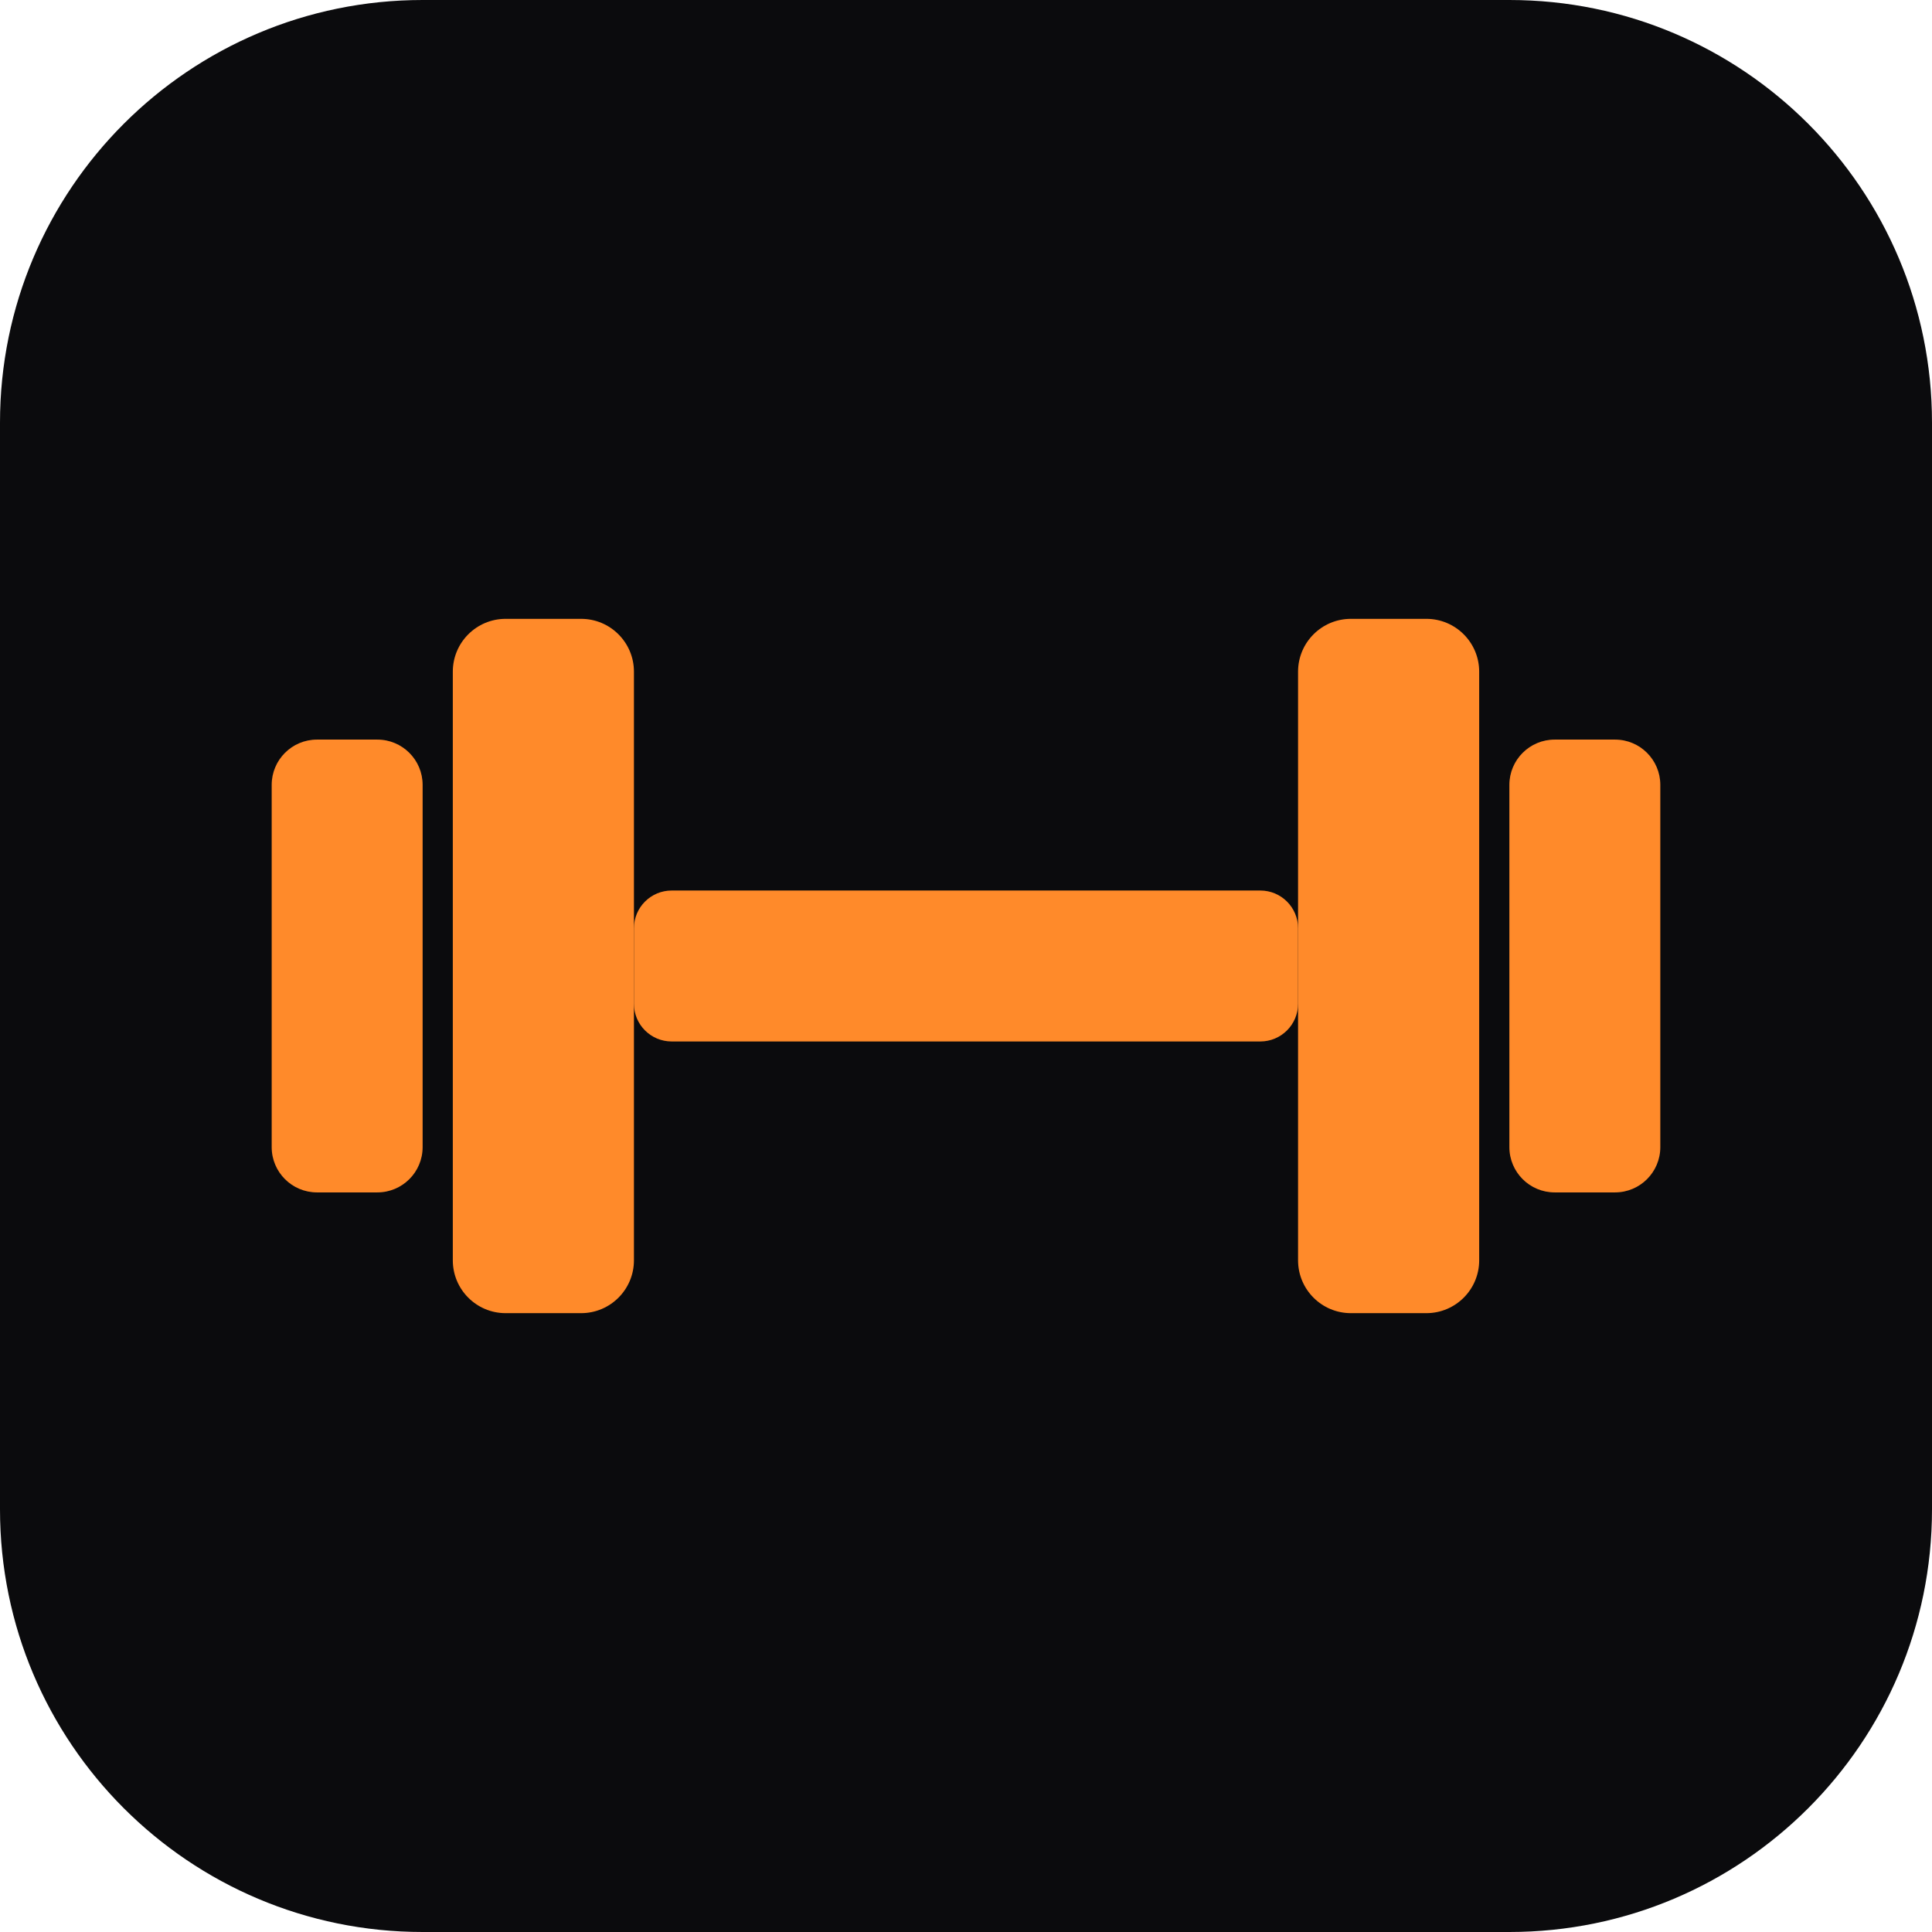
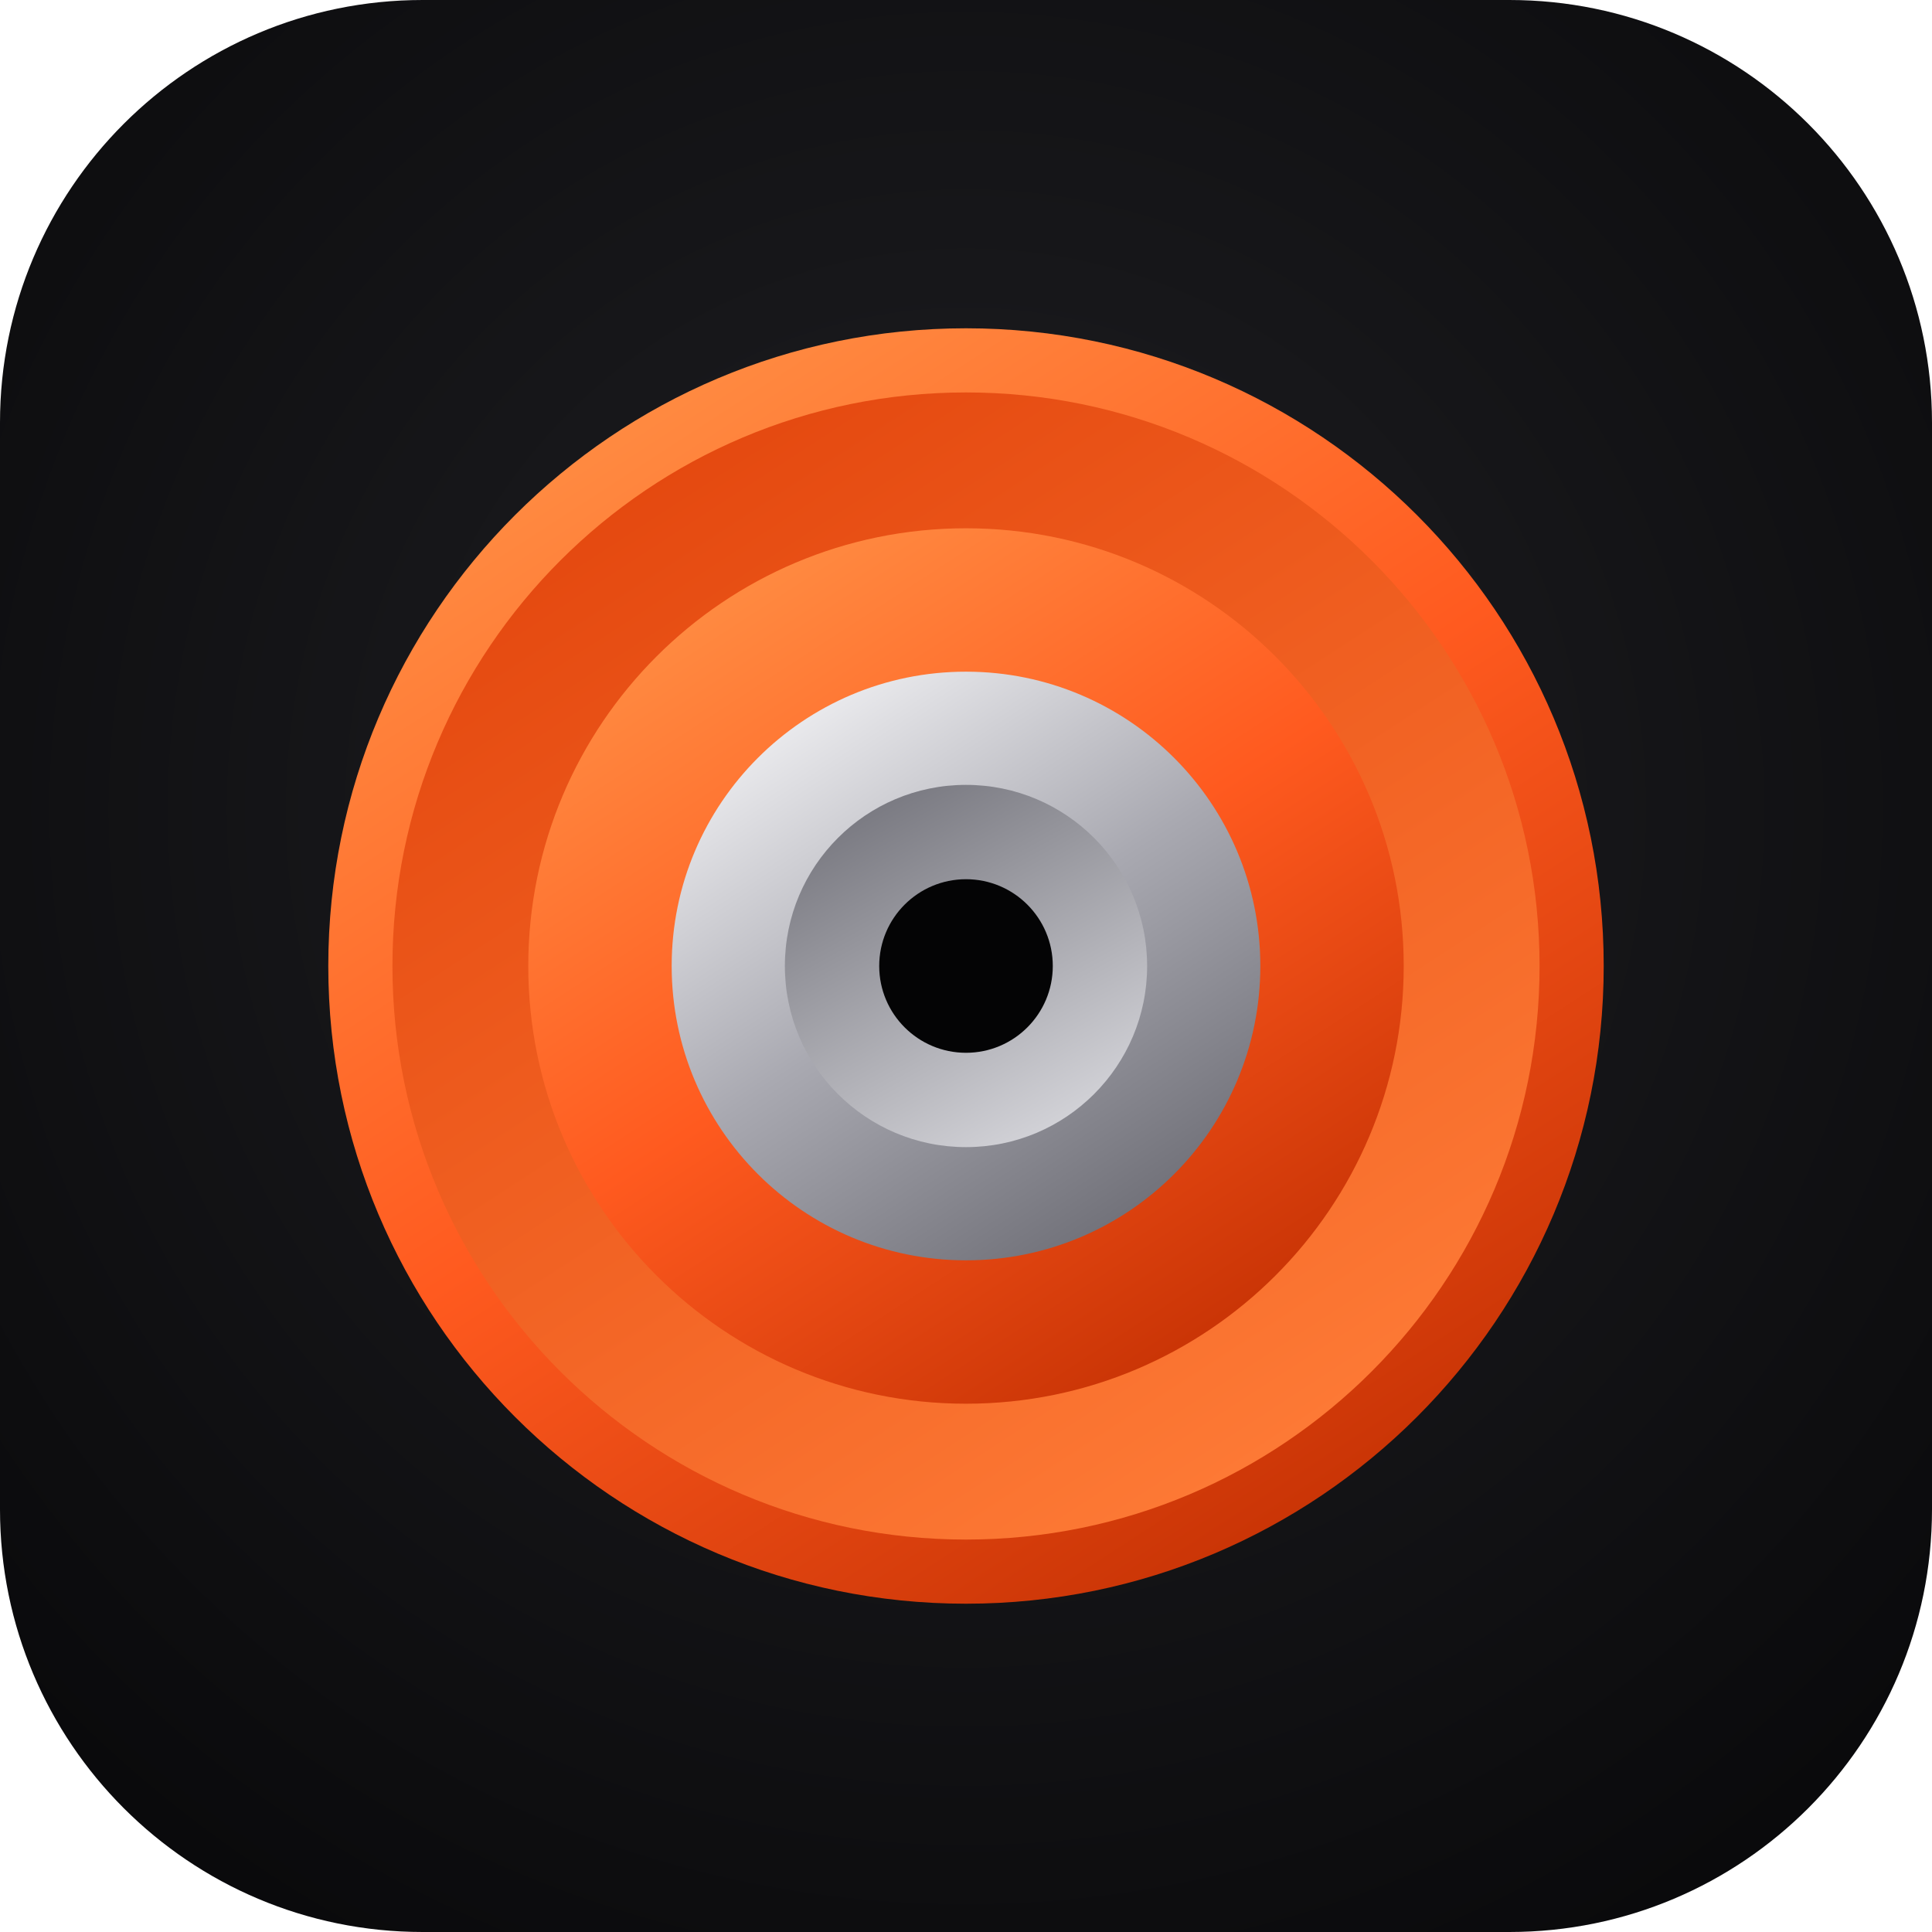
<svg xmlns="http://www.w3.org/2000/svg" viewBox="0 0 512 512">
-   <rect width="512" height="512" rx="112" fill="#0b0b0d" />
-   <g fill="#ff8a2a">
-     <rect x="72" y="196" width="40" height="120" rx="12" />
-     <rect x="120" y="164" width="48" height="184" rx="14" />
-     <rect x="344" y="164" width="48" height="184" rx="14" />
-     <rect x="400" y="196" width="40" height="120" rx="12" />
-     <rect x="168" y="236" width="176" height="40" rx="10" />
-   </g>
+   <defs>
+     <radialGradient id="bg" cx="0.5" cy="0.42" r="0.85">
+       <stop offset="0" stop-color="#202024" />
+       <stop offset="1" stop-color="#040405" />
+     </radialGradient>
+     <linearGradient id="ember" x1="0.15" y1="0" x2="0.8" y2="1">
+       <stop offset="0" stop-color="#ff9448" />
+       <stop offset="0.5" stop-color="#ff5a1f" />
+       <stop offset="1" stop-color="#c22f02" />
+     </linearGradient>
+     <linearGradient id="emberIn" x1="0.15" y1="0" x2="0.8" y2="1">
+       <stop offset="0" stop-color="#e2440c" />
+       <stop offset="1" stop-color="#ff7d38" />
+     </linearGradient>
+     <linearGradient id="steel" x1="0.15" y1="0" x2="0.8" y2="1">
+       <stop offset="0" stop-color="#f7f7f9" />
+       <stop offset="0.5" stop-color="#a9a9b1" />
+       <stop offset="1" stop-color="#6a6a72" />
+     </linearGradient>
+     <linearGradient id="steelIn" x1="0.2" y1="0" x2="0.75" y2="1">
+       <stop offset="0" stop-color="#74747c" />
+       <stop offset="1" stop-color="#d6d6db" />
+     </linearGradient>
+   </defs>
+   <rect width="512" height="512" rx="112" fill="url(#bg)" />
+   <circle cx="256" cy="256" r="169" fill="url(#ember)" />
+   <circle cx="256" cy="256" r="152" fill="url(#emberIn)" />
+   <circle cx="256" cy="256" r="116" fill="url(#ember)" />
+   <circle cx="256" cy="256" r="78" fill="url(#steel)" />
+   <circle cx="256" cy="256" r="48" fill="url(#steelIn)" />
+   <circle cx="256" cy="256" r="23" fill="#040405" />
</svg>
